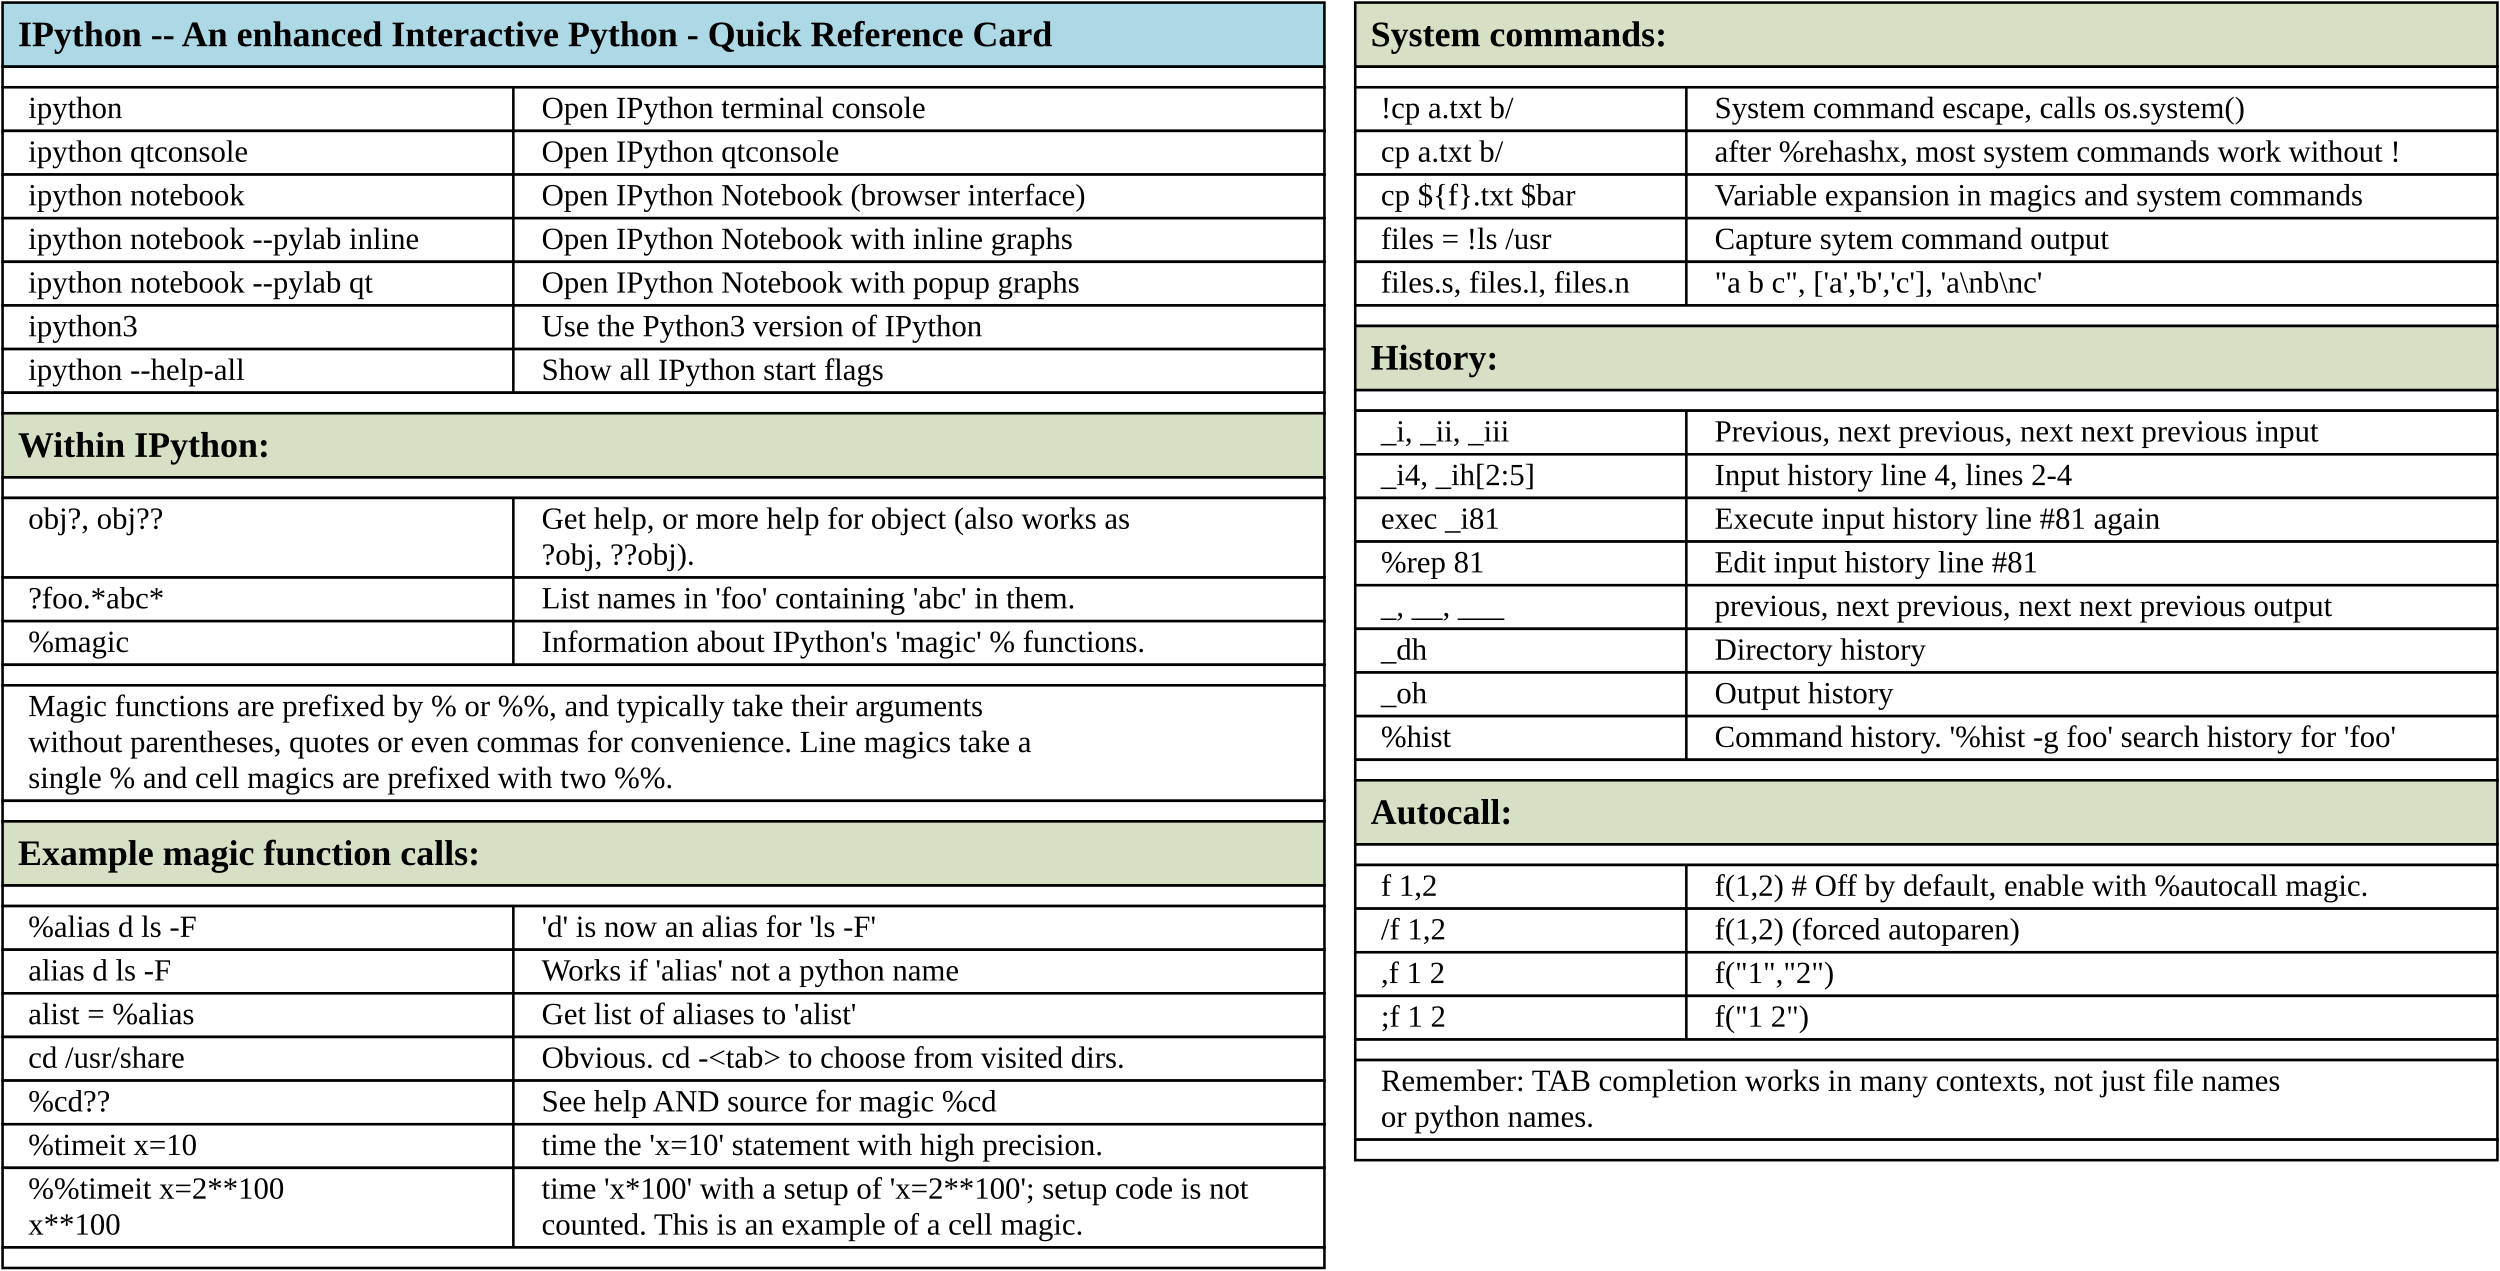
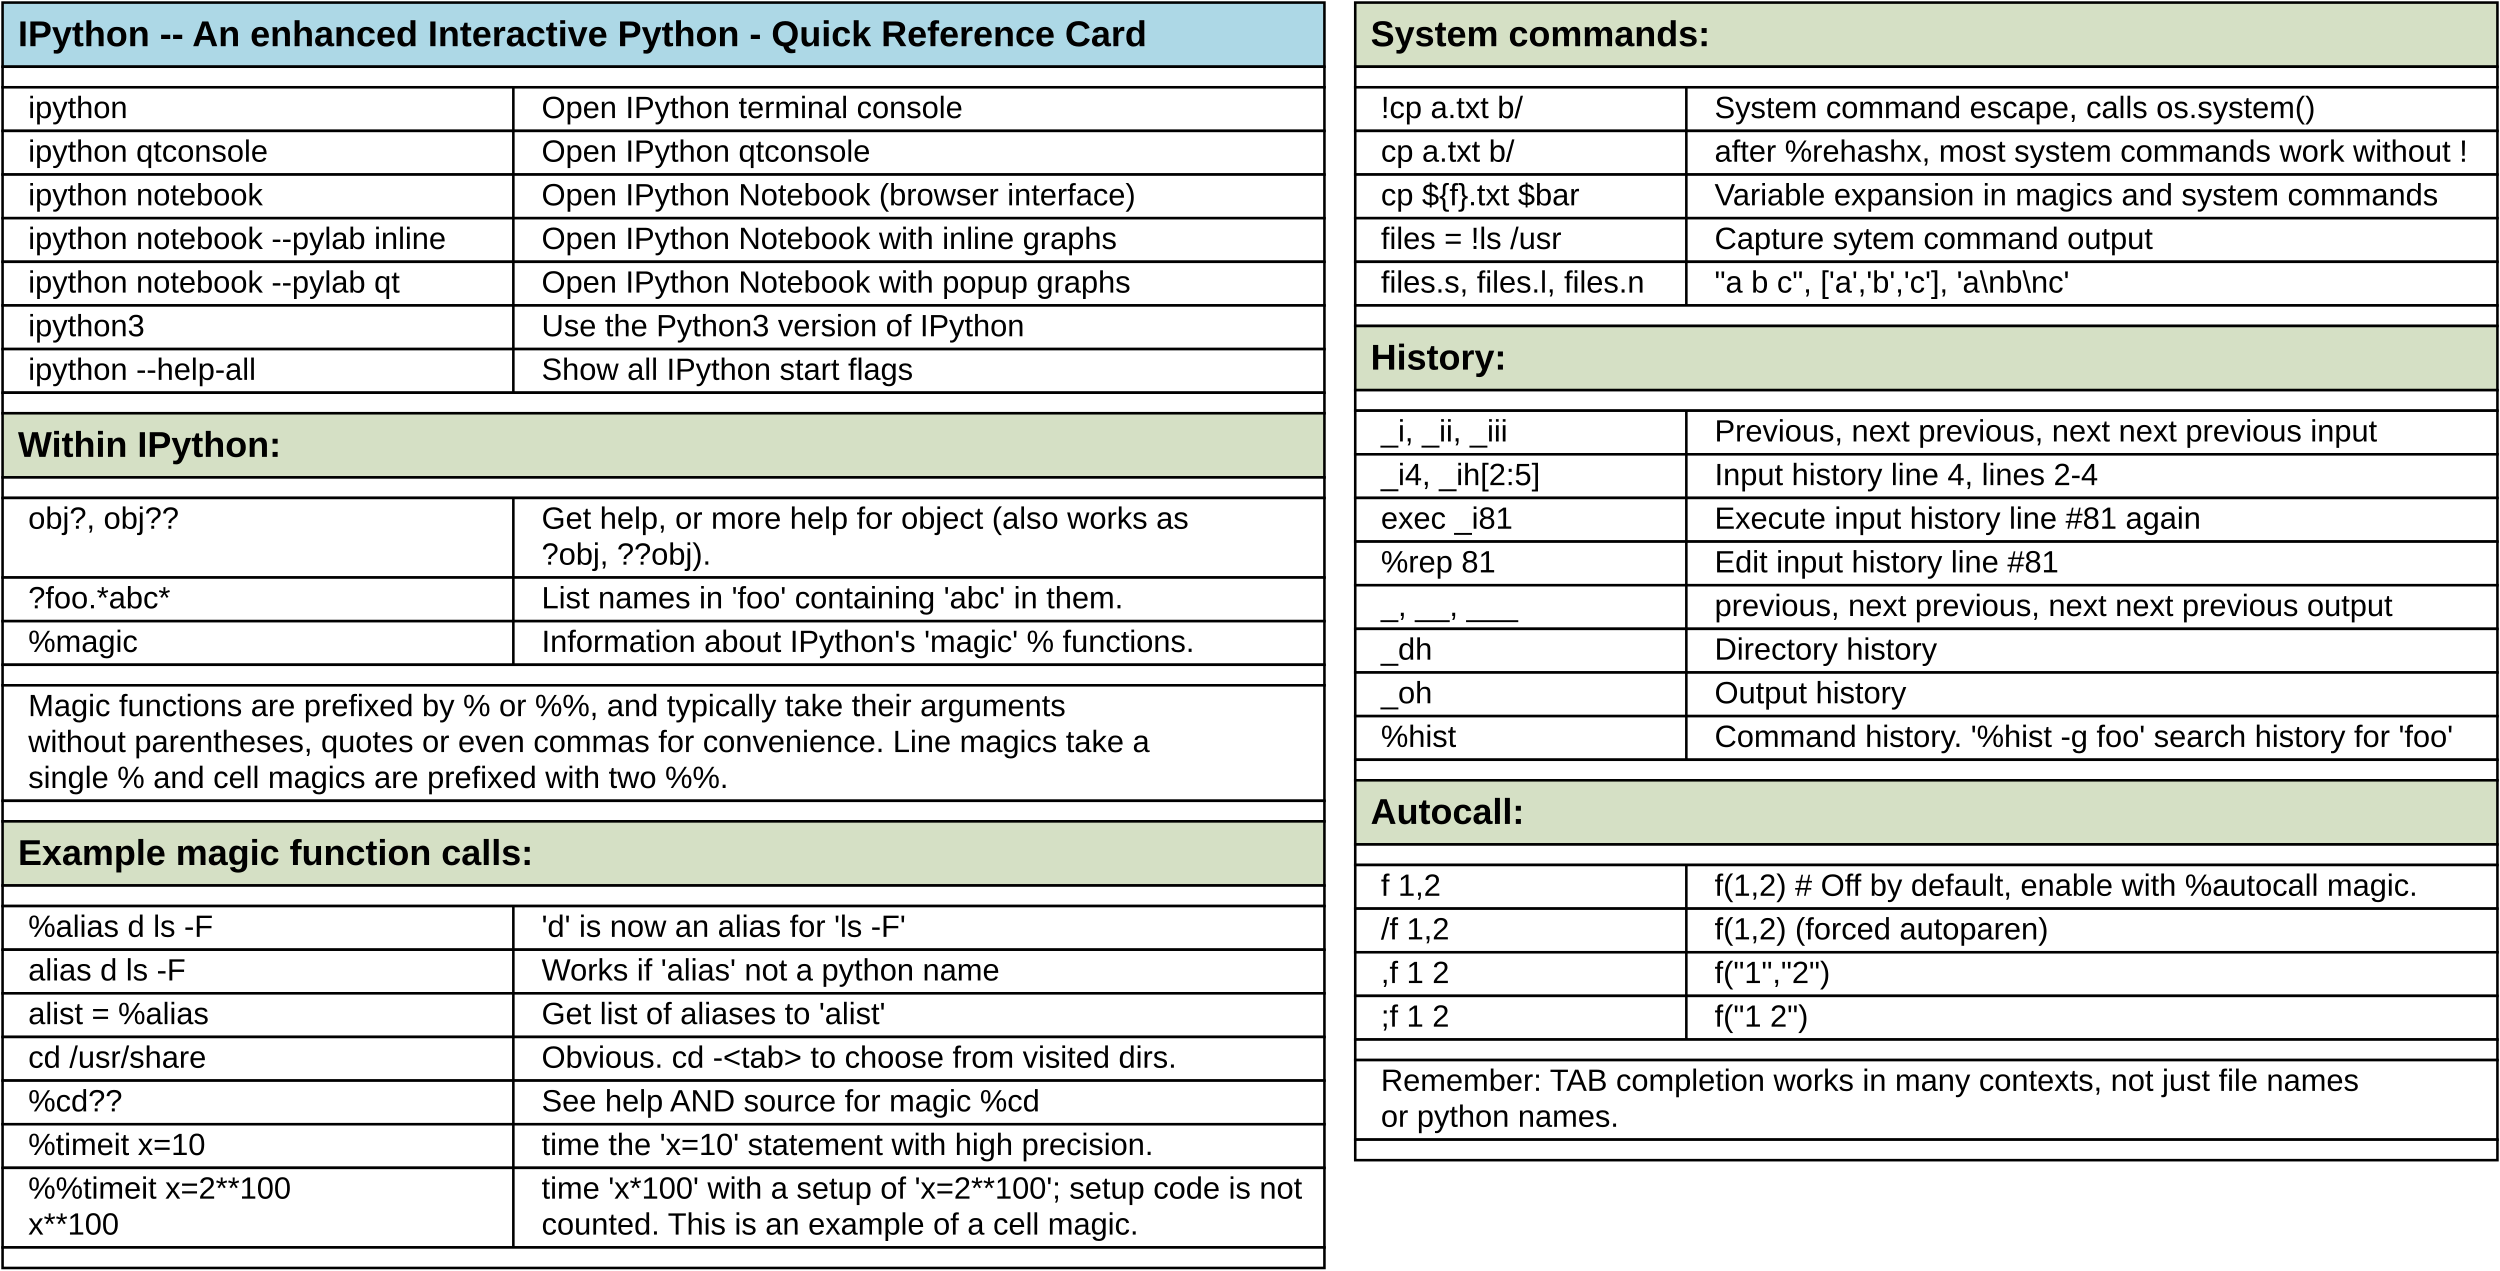
- <svg viewBox="0 0 974 495" height="495">
+ <svg xmlns="http://www.w3.org/2000/svg" viewBox="0 0 974 495" height="495" version="1.1">
  <rect height="25" width="515" style=" fill:rgb(173, 216, 230); stroke:rgb(0, 0, 0); stroke-width:1" x="1" y="1" />
-   <text x="7" y="18" font-size="14" font-weight="bold" style="fill:rgb(0, 0, 0)">IPython -- An enhanced Interactive Python - Quick Reference Card</text>
+   <text x="7" y="18" font-size="14" font-weight="bold" style="fill:rgb(0, 0, 0)" font-family="Arial">IPython -- An enhanced Interactive Python - Quick Reference Card</text>
  <rect height="8" width="515" style=" fill:rgb(255, 255, 255); stroke:rgb(0, 0, 0); stroke-width:1" x="1" y="26" />
  <rect height="17" width="515" style=" fill:rgb(255, 255, 255); stroke:rgb(0, 0, 0); stroke-width:1" x="1" y="34" />
-   <text x="11" y="46" font-size="12" font-weight="normal" style="fill:rgb(0, 0, 0)">ipython</text>
-   <text x="211" y="46" font-size="12" font-weight="normal" style="fill:rgb(0, 0, 0)">Open IPython terminal console</text>
+   <text x="11" y="46" font-size="12" font-weight="normal" style="fill:rgb(0, 0, 0)" font-family="Arial">ipython</text>
+   <text x="211" y="46" font-size="12" font-weight="normal" style="fill:rgb(0, 0, 0)" font-family="Arial">Open IPython terminal console</text>
  <line x1="200" y1="34" x2="200" y2="51" style="stroke:rgb(0, 0, 0); stroke-width:1" />
  <rect height="17" width="515" style=" fill:rgb(255, 255, 255); stroke:rgb(0, 0, 0); stroke-width:1" x="1" y="51" />
-   <text x="11" y="63" font-size="12" font-weight="normal" style="fill:rgb(0, 0, 0)">ipython qtconsole</text>
-   <text x="211" y="63" font-size="12" font-weight="normal" style="fill:rgb(0, 0, 0)">Open IPython qtconsole</text>
+   <text x="11" y="63" font-size="12" font-weight="normal" style="fill:rgb(0, 0, 0)" font-family="Arial">ipython qtconsole</text>
+   <text x="211" y="63" font-size="12" font-weight="normal" style="fill:rgb(0, 0, 0)" font-family="Arial">Open IPython qtconsole</text>
  <line x1="200" y1="51" x2="200" y2="68" style="stroke:rgb(0, 0, 0); stroke-width:1" />
  <rect height="17" width="515" style=" fill:rgb(255, 255, 255); stroke:rgb(0, 0, 0); stroke-width:1" x="1" y="68" />
-   <text x="11" y="80" font-size="12" font-weight="normal" style="fill:rgb(0, 0, 0)">ipython notebook</text>
-   <text x="211" y="80" font-size="12" font-weight="normal" style="fill:rgb(0, 0, 0)">Open IPython Notebook (browser interface)</text>
+   <text x="11" y="80" font-size="12" font-weight="normal" style="fill:rgb(0, 0, 0)" font-family="Arial">ipython notebook</text>
+   <text x="211" y="80" font-size="12" font-weight="normal" style="fill:rgb(0, 0, 0)" font-family="Arial">Open IPython Notebook (browser interface)</text>
  <line x1="200" y1="68" x2="200" y2="85" style="stroke:rgb(0, 0, 0); stroke-width:1" />
  <rect height="17" width="515" style=" fill:rgb(255, 255, 255); stroke:rgb(0, 0, 0); stroke-width:1" x="1" y="85" />
-   <text x="11" y="97" font-size="12" font-weight="normal" style="fill:rgb(0, 0, 0)">ipython notebook --pylab inline</text>
-   <text x="211" y="97" font-size="12" font-weight="normal" style="fill:rgb(0, 0, 0)">Open IPython Notebook with inline graphs</text>
+   <text x="11" y="97" font-size="12" font-weight="normal" style="fill:rgb(0, 0, 0)" font-family="Arial">ipython notebook --pylab inline</text>
+   <text x="211" y="97" font-size="12" font-weight="normal" style="fill:rgb(0, 0, 0)" font-family="Arial">Open IPython Notebook with inline graphs</text>
  <line x1="200" y1="85" x2="200" y2="102" style="stroke:rgb(0, 0, 0); stroke-width:1" />
  <rect height="17" width="515" style=" fill:rgb(255, 255, 255); stroke:rgb(0, 0, 0); stroke-width:1" x="1" y="102" />
-   <text x="11" y="114" font-size="12" font-weight="normal" style="fill:rgb(0, 0, 0)">ipython notebook --pylab qt</text>
-   <text x="211" y="114" font-size="12" font-weight="normal" style="fill:rgb(0, 0, 0)">Open IPython Notebook with popup graphs</text>
+   <text x="11" y="114" font-size="12" font-weight="normal" style="fill:rgb(0, 0, 0)" font-family="Arial">ipython notebook --pylab qt</text>
+   <text x="211" y="114" font-size="12" font-weight="normal" style="fill:rgb(0, 0, 0)" font-family="Arial">Open IPython Notebook with popup graphs</text>
  <line x1="200" y1="102" x2="200" y2="119" style="stroke:rgb(0, 0, 0); stroke-width:1" />
  <rect height="17" width="515" style=" fill:rgb(255, 255, 255); stroke:rgb(0, 0, 0); stroke-width:1" x="1" y="119" />
-   <text x="11" y="131" font-size="12" font-weight="normal" style="fill:rgb(0, 0, 0)">ipython3</text>
-   <text x="211" y="131" font-size="12" font-weight="normal" style="fill:rgb(0, 0, 0)">Use the Python3 version of IPython</text>
+   <text x="11" y="131" font-size="12" font-weight="normal" style="fill:rgb(0, 0, 0)" font-family="Arial">ipython3</text>
+   <text x="211" y="131" font-size="12" font-weight="normal" style="fill:rgb(0, 0, 0)" font-family="Arial">Use the Python3 version of IPython</text>
  <line x1="200" y1="119" x2="200" y2="136" style="stroke:rgb(0, 0, 0); stroke-width:1" />
  <rect height="17" width="515" style=" fill:rgb(255, 255, 255); stroke:rgb(0, 0, 0); stroke-width:1" x="1" y="136" />
-   <text x="11" y="148" font-size="12" font-weight="normal" style="fill:rgb(0, 0, 0)">ipython --help-all</text>
-   <text x="211" y="148" font-size="12" font-weight="normal" style="fill:rgb(0, 0, 0)">Show all IPython start flags</text>
+   <text x="11" y="148" font-size="12" font-weight="normal" style="fill:rgb(0, 0, 0)" font-family="Arial">ipython --help-all</text>
+   <text x="211" y="148" font-size="12" font-weight="normal" style="fill:rgb(0, 0, 0)" font-family="Arial">Show all IPython start flags</text>
  <line x1="200" y1="136" x2="200" y2="153" style="stroke:rgb(0, 0, 0); stroke-width:1" />
  <rect height="8" width="515" style=" fill:rgb(255, 255, 255); stroke:rgb(0, 0, 0); stroke-width:1" x="1" y="153" />
  <rect height="25" width="515" style=" fill:rgb(213, 224, 197); stroke:rgb(0, 0, 0); stroke-width:1" x="1" y="161" />
-   <text x="7" y="178" font-size="14" font-weight="bold" style="fill:rgb(0, 0, 0)">Within IPython:</text>
+   <text x="7" y="178" font-size="14" font-weight="bold" style="fill:rgb(0, 0, 0)" font-family="Arial">Within IPython:</text>
  <rect height="8" width="515" style=" fill:rgb(255, 255, 255); stroke:rgb(0, 0, 0); stroke-width:1" x="1" y="186" />
  <rect height="31" width="515" style=" fill:rgb(255, 255, 255); stroke:rgb(0, 0, 0); stroke-width:1" x="1" y="194" />
-   <text x="11" y="206" font-size="12" font-weight="normal" style="fill:rgb(0, 0, 0)">obj?, obj??<tspan x="11" y="220"> </tspan>
+   <text x="11" y="206" font-size="12" font-weight="normal" style="fill:rgb(0, 0, 0)" font-family="Arial">obj?, obj??<tspan x="11" y="220"> </tspan>
  </text>
-   <text x="211" y="206" font-size="12" font-weight="normal" style="fill:rgb(0, 0, 0)">Get help, or more help for object (also works as<tspan x="211" y="220">?obj, ??obj).</tspan>
+   <text x="211" y="206" font-size="12" font-weight="normal" style="fill:rgb(0, 0, 0)" font-family="Arial">Get help, or more help for object (also works as<tspan x="211" y="220">?obj, ??obj).</tspan>
  </text>
  <line x1="200" y1="194" x2="200" y2="225" style="stroke:rgb(0, 0, 0); stroke-width:1" />
  <rect height="17" width="515" style=" fill:rgb(255, 255, 255); stroke:rgb(0, 0, 0); stroke-width:1" x="1" y="225" />
-   <text x="11" y="237" font-size="12" font-weight="normal" style="fill:rgb(0, 0, 0)">?foo.*abc*</text>
-   <text x="211" y="237" font-size="12" font-weight="normal" style="fill:rgb(0, 0, 0)">List names in 'foo' containing 'abc' in them.</text>
+   <text x="11" y="237" font-size="12" font-weight="normal" style="fill:rgb(0, 0, 0)" font-family="Arial">?foo.*abc*</text>
+   <text x="211" y="237" font-size="12" font-weight="normal" style="fill:rgb(0, 0, 0)" font-family="Arial">List names in 'foo' containing 'abc' in them.</text>
  <line x1="200" y1="225" x2="200" y2="242" style="stroke:rgb(0, 0, 0); stroke-width:1" />
  <rect height="17" width="515" style=" fill:rgb(255, 255, 255); stroke:rgb(0, 0, 0); stroke-width:1" x="1" y="242" />
-   <text x="11" y="254" font-size="12" font-weight="normal" style="fill:rgb(0, 0, 0)">%magic</text>
-   <text x="211" y="254" font-size="12" font-weight="normal" style="fill:rgb(0, 0, 0)">Information about IPython's 'magic' % functions.</text>
+   <text x="11" y="254" font-size="12" font-weight="normal" style="fill:rgb(0, 0, 0)" font-family="Arial">%magic</text>
+   <text x="211" y="254" font-size="12" font-weight="normal" style="fill:rgb(0, 0, 0)" font-family="Arial">Information about IPython's 'magic' % functions.</text>
  <line x1="200" y1="242" x2="200" y2="259" style="stroke:rgb(0, 0, 0); stroke-width:1" />
  <rect height="8" width="515" style=" fill:rgb(255, 255, 255); stroke:rgb(0, 0, 0); stroke-width:1" x="1" y="259" />
  <rect height="45" width="515" style=" fill:rgb(255, 255, 255); stroke:rgb(0, 0, 0); stroke-width:1" x="1" y="267" />
-   <text x="11" y="279" font-size="12" font-weight="normal" style="fill:rgb(0, 0, 0)">Magic functions are prefixed by % or %%, and typically take their arguments<tspan x="11" y="293">without parentheses, quotes or even commas for convenience.  Line magics take a</tspan>
+   <text x="11" y="279" font-size="12" font-weight="normal" style="fill:rgb(0, 0, 0)" font-family="Arial">Magic functions are prefixed by % or %%, and typically take their arguments<tspan x="11" y="293">without parentheses, quotes or even commas for convenience.  Line magics take a</tspan>
    <tspan x="11" y="307">single % and cell magics are prefixed with two %%.</tspan>
  </text>
  <rect height="8" width="515" style=" fill:rgb(255, 255, 255); stroke:rgb(0, 0, 0); stroke-width:1" x="1" y="312" />
  <rect height="25" width="515" style=" fill:rgb(213, 224, 197); stroke:rgb(0, 0, 0); stroke-width:1" x="1" y="320" />
-   <text x="7" y="337" font-size="14" font-weight="bold" style="fill:rgb(0, 0, 0)">Example magic function calls:</text>
+   <text x="7" y="337" font-size="14" font-weight="bold" style="fill:rgb(0, 0, 0)" font-family="Arial">Example magic function calls:</text>
  <rect height="8" width="515" style=" fill:rgb(255, 255, 255); stroke:rgb(0, 0, 0); stroke-width:1" x="1" y="345" />
  <rect height="17" width="515" style=" fill:rgb(255, 255, 255); stroke:rgb(0, 0, 0); stroke-width:1" x="1" y="353" />
-   <text x="11" y="365" font-size="12" font-weight="normal" style="fill:rgb(0, 0, 0)">%alias d ls -F</text>
-   <text x="211" y="365" font-size="12" font-weight="normal" style="fill:rgb(0, 0, 0)">'d' is now an alias for 'ls -F'</text>
+   <text x="11" y="365" font-size="12" font-weight="normal" style="fill:rgb(0, 0, 0)" font-family="Arial">%alias d ls -F</text>
+   <text x="211" y="365" font-size="12" font-weight="normal" style="fill:rgb(0, 0, 0)" font-family="Arial">'d' is now an alias for 'ls -F'</text>
  <line x1="200" y1="353" x2="200" y2="370" style="stroke:rgb(0, 0, 0); stroke-width:1" />
  <rect height="17" width="515" style=" fill:rgb(255, 255, 255); stroke:rgb(0, 0, 0); stroke-width:1" x="1" y="370" />
-   <text x="11" y="382" font-size="12" font-weight="normal" style="fill:rgb(0, 0, 0)">alias d ls -F</text>
-   <text x="211" y="382" font-size="12" font-weight="normal" style="fill:rgb(0, 0, 0)">Works if 'alias' not a python name</text>
+   <text x="11" y="382" font-size="12" font-weight="normal" style="fill:rgb(0, 0, 0)" font-family="Arial">alias d ls -F</text>
+   <text x="211" y="382" font-size="12" font-weight="normal" style="fill:rgb(0, 0, 0)" font-family="Arial">Works if 'alias' not a python name</text>
  <line x1="200" y1="370" x2="200" y2="387" style="stroke:rgb(0, 0, 0); stroke-width:1" />
  <rect height="17" width="515" style=" fill:rgb(255, 255, 255); stroke:rgb(0, 0, 0); stroke-width:1" x="1" y="387" />
-   <text x="11" y="399" font-size="12" font-weight="normal" style="fill:rgb(0, 0, 0)">alist = %alias</text>
-   <text x="211" y="399" font-size="12" font-weight="normal" style="fill:rgb(0, 0, 0)">Get list of aliases to 'alist'</text>
+   <text x="11" y="399" font-size="12" font-weight="normal" style="fill:rgb(0, 0, 0)" font-family="Arial">alist = %alias</text>
+   <text x="211" y="399" font-size="12" font-weight="normal" style="fill:rgb(0, 0, 0)" font-family="Arial">Get list of aliases to 'alist'</text>
  <line x1="200" y1="387" x2="200" y2="404" style="stroke:rgb(0, 0, 0); stroke-width:1" />
  <rect height="17" width="515" style=" fill:rgb(255, 255, 255); stroke:rgb(0, 0, 0); stroke-width:1" x="1" y="404" />
-   <text x="11" y="416" font-size="12" font-weight="normal" style="fill:rgb(0, 0, 0)">cd /usr/share</text>
-   <text x="211" y="416" font-size="12" font-weight="normal" style="fill:rgb(0, 0, 0)">Obvious. cd -&lt;tab&gt; to choose from visited dirs.</text>
+   <text x="11" y="416" font-size="12" font-weight="normal" style="fill:rgb(0, 0, 0)" font-family="Arial">cd /usr/share</text>
+   <text x="211" y="416" font-size="12" font-weight="normal" style="fill:rgb(0, 0, 0)" font-family="Arial">Obvious. cd -&lt;tab&gt; to choose from visited dirs.</text>
  <line x1="200" y1="404" x2="200" y2="421" style="stroke:rgb(0, 0, 0); stroke-width:1" />
  <rect height="17" width="515" style=" fill:rgb(255, 255, 255); stroke:rgb(0, 0, 0); stroke-width:1" x="1" y="421" />
-   <text x="11" y="433" font-size="12" font-weight="normal" style="fill:rgb(0, 0, 0)">%cd??</text>
-   <text x="211" y="433" font-size="12" font-weight="normal" style="fill:rgb(0, 0, 0)">See help AND source for magic %cd</text>
+   <text x="11" y="433" font-size="12" font-weight="normal" style="fill:rgb(0, 0, 0)" font-family="Arial">%cd??</text>
+   <text x="211" y="433" font-size="12" font-weight="normal" style="fill:rgb(0, 0, 0)" font-family="Arial">See help AND source for magic %cd</text>
  <line x1="200" y1="421" x2="200" y2="438" style="stroke:rgb(0, 0, 0); stroke-width:1" />
  <rect height="17" width="515" style=" fill:rgb(255, 255, 255); stroke:rgb(0, 0, 0); stroke-width:1" x="1" y="438" />
-   <text x="11" y="450" font-size="12" font-weight="normal" style="fill:rgb(0, 0, 0)">%timeit x=10</text>
-   <text x="211" y="450" font-size="12" font-weight="normal" style="fill:rgb(0, 0, 0)">time the 'x=10' statement with high precision.</text>
+   <text x="11" y="450" font-size="12" font-weight="normal" style="fill:rgb(0, 0, 0)" font-family="Arial">%timeit x=10</text>
+   <text x="211" y="450" font-size="12" font-weight="normal" style="fill:rgb(0, 0, 0)" font-family="Arial">time the 'x=10' statement with high precision.</text>
  <line x1="200" y1="438" x2="200" y2="455" style="stroke:rgb(0, 0, 0); stroke-width:1" />
  <rect height="31" width="515" style=" fill:rgb(255, 255, 255); stroke:rgb(0, 0, 0); stroke-width:1" x="1" y="455" />
-   <text x="11" y="467" font-size="12" font-weight="normal" style="fill:rgb(0, 0, 0)">%%timeit x=2**100<tspan x="11" y="481">x**100</tspan>
+   <text x="11" y="467" font-size="12" font-weight="normal" style="fill:rgb(0, 0, 0)" font-family="Arial">%%timeit x=2**100<tspan x="11" y="481">x**100</tspan>
  </text>
-   <text x="211" y="467" font-size="12" font-weight="normal" style="fill:rgb(0, 0, 0)">time 'x*100' with a setup of 'x=2**100'; setup code is not<tspan x="211" y="481">counted.  This is an example of a cell magic.</tspan>
+   <text x="211" y="467" font-size="12" font-weight="normal" style="fill:rgb(0, 0, 0)" font-family="Arial">time 'x*100' with a setup of 'x=2**100'; setup code is not<tspan x="211" y="481">counted.  This is an example of a cell magic.</tspan>
  </text>
  <line x1="200" y1="455" x2="200" y2="486" style="stroke:rgb(0, 0, 0); stroke-width:1" />
  <rect height="8" width="515" style=" fill:rgb(255, 255, 255); stroke:rgb(0, 0, 0); stroke-width:1" x="1" y="486" />
  <rect height="25" width="445" style=" fill:rgb(213, 224, 197); stroke:rgb(0, 0, 0); stroke-width:1" x="528" y="1" />
-   <text x="534" y="18" font-size="14" font-weight="bold" style="fill:rgb(0, 0, 0)">System commands:</text>
+   <text x="534" y="18" font-size="14" font-weight="bold" style="fill:rgb(0, 0, 0)" font-family="Arial">System commands:</text>
  <rect height="8" width="445" style=" fill:rgb(255, 255, 255); stroke:rgb(0, 0, 0); stroke-width:1" x="528" y="26" />
  <rect height="17" width="445" style=" fill:rgb(255, 255, 255); stroke:rgb(0, 0, 0); stroke-width:1" x="528" y="34" />
-   <text x="538" y="46" font-size="12" font-weight="normal" style="fill:rgb(0, 0, 0)">!cp a.txt b/</text>
-   <text x="668" y="46" font-size="12" font-weight="normal" style="fill:rgb(0, 0, 0)">System command escape, calls os.system()</text>
+   <text x="538" y="46" font-size="12" font-weight="normal" style="fill:rgb(0, 0, 0)" font-family="Arial">!cp a.txt b/</text>
+   <text x="668" y="46" font-size="12" font-weight="normal" style="fill:rgb(0, 0, 0)" font-family="Arial">System command escape, calls os.system()</text>
  <line x1="657" y1="34" x2="657" y2="51" style="stroke:rgb(0, 0, 0); stroke-width:1" />
  <rect height="17" width="445" style=" fill:rgb(255, 255, 255); stroke:rgb(0, 0, 0); stroke-width:1" x="528" y="51" />
-   <text x="538" y="63" font-size="12" font-weight="normal" style="fill:rgb(0, 0, 0)">cp a.txt b/</text>
-   <text x="668" y="63" font-size="12" font-weight="normal" style="fill:rgb(0, 0, 0)">after %rehashx, most system commands work without !</text>
+   <text x="538" y="63" font-size="12" font-weight="normal" style="fill:rgb(0, 0, 0)" font-family="Arial">cp a.txt b/</text>
+   <text x="668" y="63" font-size="12" font-weight="normal" style="fill:rgb(0, 0, 0)" font-family="Arial">after %rehashx, most system commands work without !</text>
  <line x1="657" y1="51" x2="657" y2="68" style="stroke:rgb(0, 0, 0); stroke-width:1" />
  <rect height="17" width="445" style=" fill:rgb(255, 255, 255); stroke:rgb(0, 0, 0); stroke-width:1" x="528" y="68" />
-   <text x="538" y="80" font-size="12" font-weight="normal" style="fill:rgb(0, 0, 0)">cp ${f}.txt $bar</text>
-   <text x="668" y="80" font-size="12" font-weight="normal" style="fill:rgb(0, 0, 0)">Variable expansion in magics and system commands</text>
+   <text x="538" y="80" font-size="12" font-weight="normal" style="fill:rgb(0, 0, 0)" font-family="Arial">cp ${f}.txt $bar</text>
+   <text x="668" y="80" font-size="12" font-weight="normal" style="fill:rgb(0, 0, 0)" font-family="Arial">Variable expansion in magics and system commands</text>
  <line x1="657" y1="68" x2="657" y2="85" style="stroke:rgb(0, 0, 0); stroke-width:1" />
  <rect height="17" width="445" style=" fill:rgb(255, 255, 255); stroke:rgb(0, 0, 0); stroke-width:1" x="528" y="85" />
-   <text x="538" y="97" font-size="12" font-weight="normal" style="fill:rgb(0, 0, 0)">files = !ls /usr</text>
-   <text x="668" y="97" font-size="12" font-weight="normal" style="fill:rgb(0, 0, 0)">Capture sytem command output</text>
+   <text x="538" y="97" font-size="12" font-weight="normal" style="fill:rgb(0, 0, 0)" font-family="Arial">files = !ls /usr</text>
+   <text x="668" y="97" font-size="12" font-weight="normal" style="fill:rgb(0, 0, 0)" font-family="Arial">Capture sytem command output</text>
  <line x1="657" y1="85" x2="657" y2="102" style="stroke:rgb(0, 0, 0); stroke-width:1" />
  <rect height="17" width="445" style=" fill:rgb(255, 255, 255); stroke:rgb(0, 0, 0); stroke-width:1" x="528" y="102" />
-   <text x="538" y="114" font-size="12" font-weight="normal" style="fill:rgb(0, 0, 0)">files.s, files.l, files.n</text>
-   <text x="668" y="114" font-size="12" font-weight="normal" style="fill:rgb(0, 0, 0)">"a b c", ['a','b','c'], 'a\nb\nc'</text>
+   <text x="538" y="114" font-size="12" font-weight="normal" style="fill:rgb(0, 0, 0)" font-family="Arial">files.s, files.l, files.n</text>
+   <text x="668" y="114" font-size="12" font-weight="normal" style="fill:rgb(0, 0, 0)" font-family="Arial">"a b c", ['a','b','c'], 'a\nb\nc'</text>
  <line x1="657" y1="102" x2="657" y2="119" style="stroke:rgb(0, 0, 0); stroke-width:1" />
  <rect height="8" width="445" style=" fill:rgb(255, 255, 255); stroke:rgb(0, 0, 0); stroke-width:1" x="528" y="119" />
  <rect height="25" width="445" style=" fill:rgb(213, 224, 197); stroke:rgb(0, 0, 0); stroke-width:1" x="528" y="127" />
-   <text x="534" y="144" font-size="14" font-weight="bold" style="fill:rgb(0, 0, 0)">History:</text>
+   <text x="534" y="144" font-size="14" font-weight="bold" style="fill:rgb(0, 0, 0)" font-family="Arial">History:</text>
  <rect height="8" width="445" style=" fill:rgb(255, 255, 255); stroke:rgb(0, 0, 0); stroke-width:1" x="528" y="152" />
  <rect height="17" width="445" style=" fill:rgb(255, 255, 255); stroke:rgb(0, 0, 0); stroke-width:1" x="528" y="160" />
-   <text x="538" y="172" font-size="12" font-weight="normal" style="fill:rgb(0, 0, 0)">_i, _ii, _iii</text>
-   <text x="668" y="172" font-size="12" font-weight="normal" style="fill:rgb(0, 0, 0)">Previous, next previous, next next previous input</text>
+   <text x="538" y="172" font-size="12" font-weight="normal" style="fill:rgb(0, 0, 0)" font-family="Arial">_i, _ii, _iii</text>
+   <text x="668" y="172" font-size="12" font-weight="normal" style="fill:rgb(0, 0, 0)" font-family="Arial">Previous, next previous, next next previous input</text>
  <line x1="657" y1="160" x2="657" y2="177" style="stroke:rgb(0, 0, 0); stroke-width:1" />
  <rect height="17" width="445" style=" fill:rgb(255, 255, 255); stroke:rgb(0, 0, 0); stroke-width:1" x="528" y="177" />
-   <text x="538" y="189" font-size="12" font-weight="normal" style="fill:rgb(0, 0, 0)">_i4, _ih[2:5]</text>
-   <text x="668" y="189" font-size="12" font-weight="normal" style="fill:rgb(0, 0, 0)">Input history line 4, lines 2-4</text>
+   <text x="538" y="189" font-size="12" font-weight="normal" style="fill:rgb(0, 0, 0)" font-family="Arial">_i4, _ih[2:5]</text>
+   <text x="668" y="189" font-size="12" font-weight="normal" style="fill:rgb(0, 0, 0)" font-family="Arial">Input history line 4, lines 2-4</text>
  <line x1="657" y1="177" x2="657" y2="194" style="stroke:rgb(0, 0, 0); stroke-width:1" />
  <rect height="17" width="445" style=" fill:rgb(255, 255, 255); stroke:rgb(0, 0, 0); stroke-width:1" x="528" y="194" />
-   <text x="538" y="206" font-size="12" font-weight="normal" style="fill:rgb(0, 0, 0)">exec _i81</text>
-   <text x="668" y="206" font-size="12" font-weight="normal" style="fill:rgb(0, 0, 0)">Execute input history line #81 again</text>
+   <text x="538" y="206" font-size="12" font-weight="normal" style="fill:rgb(0, 0, 0)" font-family="Arial">exec _i81</text>
+   <text x="668" y="206" font-size="12" font-weight="normal" style="fill:rgb(0, 0, 0)" font-family="Arial">Execute input history line #81 again</text>
  <line x1="657" y1="194" x2="657" y2="211" style="stroke:rgb(0, 0, 0); stroke-width:1" />
  <rect height="17" width="445" style=" fill:rgb(255, 255, 255); stroke:rgb(0, 0, 0); stroke-width:1" x="528" y="211" />
-   <text x="538" y="223" font-size="12" font-weight="normal" style="fill:rgb(0, 0, 0)">%rep 81</text>
-   <text x="668" y="223" font-size="12" font-weight="normal" style="fill:rgb(0, 0, 0)">Edit input history line #81</text>
+   <text x="538" y="223" font-size="12" font-weight="normal" style="fill:rgb(0, 0, 0)" font-family="Arial">%rep 81</text>
+   <text x="668" y="223" font-size="12" font-weight="normal" style="fill:rgb(0, 0, 0)" font-family="Arial">Edit input history line #81</text>
  <line x1="657" y1="211" x2="657" y2="228" style="stroke:rgb(0, 0, 0); stroke-width:1" />
  <rect height="17" width="445" style=" fill:rgb(255, 255, 255); stroke:rgb(0, 0, 0); stroke-width:1" x="528" y="228" />
-   <text x="538" y="240" font-size="12" font-weight="normal" style="fill:rgb(0, 0, 0)">_, __, ___</text>
-   <text x="668" y="240" font-size="12" font-weight="normal" style="fill:rgb(0, 0, 0)">previous, next previous, next next previous output</text>
+   <text x="538" y="240" font-size="12" font-weight="normal" style="fill:rgb(0, 0, 0)" font-family="Arial">_, __, ___</text>
+   <text x="668" y="240" font-size="12" font-weight="normal" style="fill:rgb(0, 0, 0)" font-family="Arial">previous, next previous, next next previous output</text>
  <line x1="657" y1="228" x2="657" y2="245" style="stroke:rgb(0, 0, 0); stroke-width:1" />
  <rect height="17" width="445" style=" fill:rgb(255, 255, 255); stroke:rgb(0, 0, 0); stroke-width:1" x="528" y="245" />
-   <text x="538" y="257" font-size="12" font-weight="normal" style="fill:rgb(0, 0, 0)">_dh</text>
-   <text x="668" y="257" font-size="12" font-weight="normal" style="fill:rgb(0, 0, 0)">Directory history</text>
+   <text x="538" y="257" font-size="12" font-weight="normal" style="fill:rgb(0, 0, 0)" font-family="Arial">_dh</text>
+   <text x="668" y="257" font-size="12" font-weight="normal" style="fill:rgb(0, 0, 0)" font-family="Arial">Directory history</text>
  <line x1="657" y1="245" x2="657" y2="262" style="stroke:rgb(0, 0, 0); stroke-width:1" />
  <rect height="17" width="445" style=" fill:rgb(255, 255, 255); stroke:rgb(0, 0, 0); stroke-width:1" x="528" y="262" />
-   <text x="538" y="274" font-size="12" font-weight="normal" style="fill:rgb(0, 0, 0)">_oh</text>
-   <text x="668" y="274" font-size="12" font-weight="normal" style="fill:rgb(0, 0, 0)">Output history</text>
+   <text x="538" y="274" font-size="12" font-weight="normal" style="fill:rgb(0, 0, 0)" font-family="Arial">_oh</text>
+   <text x="668" y="274" font-size="12" font-weight="normal" style="fill:rgb(0, 0, 0)" font-family="Arial">Output history</text>
  <line x1="657" y1="262" x2="657" y2="279" style="stroke:rgb(0, 0, 0); stroke-width:1" />
  <rect height="17" width="445" style=" fill:rgb(255, 255, 255); stroke:rgb(0, 0, 0); stroke-width:1" x="528" y="279" />
-   <text x="538" y="291" font-size="12" font-weight="normal" style="fill:rgb(0, 0, 0)">%hist</text>
-   <text x="668" y="291" font-size="12" font-weight="normal" style="fill:rgb(0, 0, 0)">Command history. '%hist -g foo' search history for 'foo'</text>
+   <text x="538" y="291" font-size="12" font-weight="normal" style="fill:rgb(0, 0, 0)" font-family="Arial">%hist</text>
+   <text x="668" y="291" font-size="12" font-weight="normal" style="fill:rgb(0, 0, 0)" font-family="Arial">Command history. '%hist -g foo' search history for 'foo'</text>
  <line x1="657" y1="279" x2="657" y2="296" style="stroke:rgb(0, 0, 0); stroke-width:1" />
  <rect height="8" width="445" style=" fill:rgb(255, 255, 255); stroke:rgb(0, 0, 0); stroke-width:1" x="528" y="296" />
  <rect height="25" width="445" style=" fill:rgb(213, 224, 197); stroke:rgb(0, 0, 0); stroke-width:1" x="528" y="304" />
-   <text x="534" y="321" font-size="14" font-weight="bold" style="fill:rgb(0, 0, 0)">Autocall:</text>
+   <text x="534" y="321" font-size="14" font-weight="bold" style="fill:rgb(0, 0, 0)" font-family="Arial">Autocall:</text>
  <rect height="8" width="445" style=" fill:rgb(255, 255, 255); stroke:rgb(0, 0, 0); stroke-width:1" x="528" y="329" />
  <rect height="17" width="445" style=" fill:rgb(255, 255, 255); stroke:rgb(0, 0, 0); stroke-width:1" x="528" y="337" />
-   <text x="538" y="349" font-size="12" font-weight="normal" style="fill:rgb(0, 0, 0)">f 1,2</text>
-   <text x="668" y="349" font-size="12" font-weight="normal" style="fill:rgb(0, 0, 0)">f(1,2)  # Off by default, enable with %autocall magic.</text>
+   <text x="538" y="349" font-size="12" font-weight="normal" style="fill:rgb(0, 0, 0)" font-family="Arial">f 1,2</text>
+   <text x="668" y="349" font-size="12" font-weight="normal" style="fill:rgb(0, 0, 0)" font-family="Arial">f(1,2)  # Off by default, enable with %autocall magic.</text>
  <line x1="657" y1="337" x2="657" y2="354" style="stroke:rgb(0, 0, 0); stroke-width:1" />
  <rect height="17" width="445" style=" fill:rgb(255, 255, 255); stroke:rgb(0, 0, 0); stroke-width:1" x="528" y="354" />
-   <text x="538" y="366" font-size="12" font-weight="normal" style="fill:rgb(0, 0, 0)">/f 1,2</text>
-   <text x="668" y="366" font-size="12" font-weight="normal" style="fill:rgb(0, 0, 0)">f(1,2) (forced autoparen)</text>
+   <text x="538" y="366" font-size="12" font-weight="normal" style="fill:rgb(0, 0, 0)" font-family="Arial">/f 1,2</text>
+   <text x="668" y="366" font-size="12" font-weight="normal" style="fill:rgb(0, 0, 0)" font-family="Arial">f(1,2) (forced autoparen)</text>
  <line x1="657" y1="354" x2="657" y2="371" style="stroke:rgb(0, 0, 0); stroke-width:1" />
  <rect height="17" width="445" style=" fill:rgb(255, 255, 255); stroke:rgb(0, 0, 0); stroke-width:1" x="528" y="371" />
-   <text x="538" y="383" font-size="12" font-weight="normal" style="fill:rgb(0, 0, 0)">,f 1 2</text>
-   <text x="668" y="383" font-size="12" font-weight="normal" style="fill:rgb(0, 0, 0)">f("1","2")</text>
+   <text x="538" y="383" font-size="12" font-weight="normal" style="fill:rgb(0, 0, 0)" font-family="Arial">,f 1 2</text>
+   <text x="668" y="383" font-size="12" font-weight="normal" style="fill:rgb(0, 0, 0)" font-family="Arial">f("1","2")</text>
  <line x1="657" y1="371" x2="657" y2="388" style="stroke:rgb(0, 0, 0); stroke-width:1" />
  <rect height="17" width="445" style=" fill:rgb(255, 255, 255); stroke:rgb(0, 0, 0); stroke-width:1" x="528" y="388" />
-   <text x="538" y="400" font-size="12" font-weight="normal" style="fill:rgb(0, 0, 0)">;f 1 2</text>
-   <text x="668" y="400" font-size="12" font-weight="normal" style="fill:rgb(0, 0, 0)">f("1 2")</text>
+   <text x="538" y="400" font-size="12" font-weight="normal" style="fill:rgb(0, 0, 0)" font-family="Arial">;f 1 2</text>
+   <text x="668" y="400" font-size="12" font-weight="normal" style="fill:rgb(0, 0, 0)" font-family="Arial">f("1 2")</text>
  <line x1="657" y1="388" x2="657" y2="405" style="stroke:rgb(0, 0, 0); stroke-width:1" />
  <rect height="8" width="445" style=" fill:rgb(255, 255, 255); stroke:rgb(0, 0, 0); stroke-width:1" x="528" y="405" />
  <rect height="31" width="445" style=" fill:rgb(255, 255, 255); stroke:rgb(0, 0, 0); stroke-width:1" x="528" y="413" />
-   <text x="538" y="425" font-size="12" font-weight="normal" style="fill:rgb(0, 0, 0)">Remember: TAB completion works in many contexts, not just file names<tspan x="538" y="439">or python names.</tspan>
+   <text x="538" y="425" font-size="12" font-weight="normal" style="fill:rgb(0, 0, 0)" font-family="Arial">Remember: TAB completion works in many contexts, not just file names<tspan x="538" y="439">or python names.</tspan>
  </text>
  <rect height="8" width="445" style=" fill:rgb(255, 255, 255); stroke:rgb(0, 0, 0); stroke-width:1" x="528" y="444" />
</svg>
